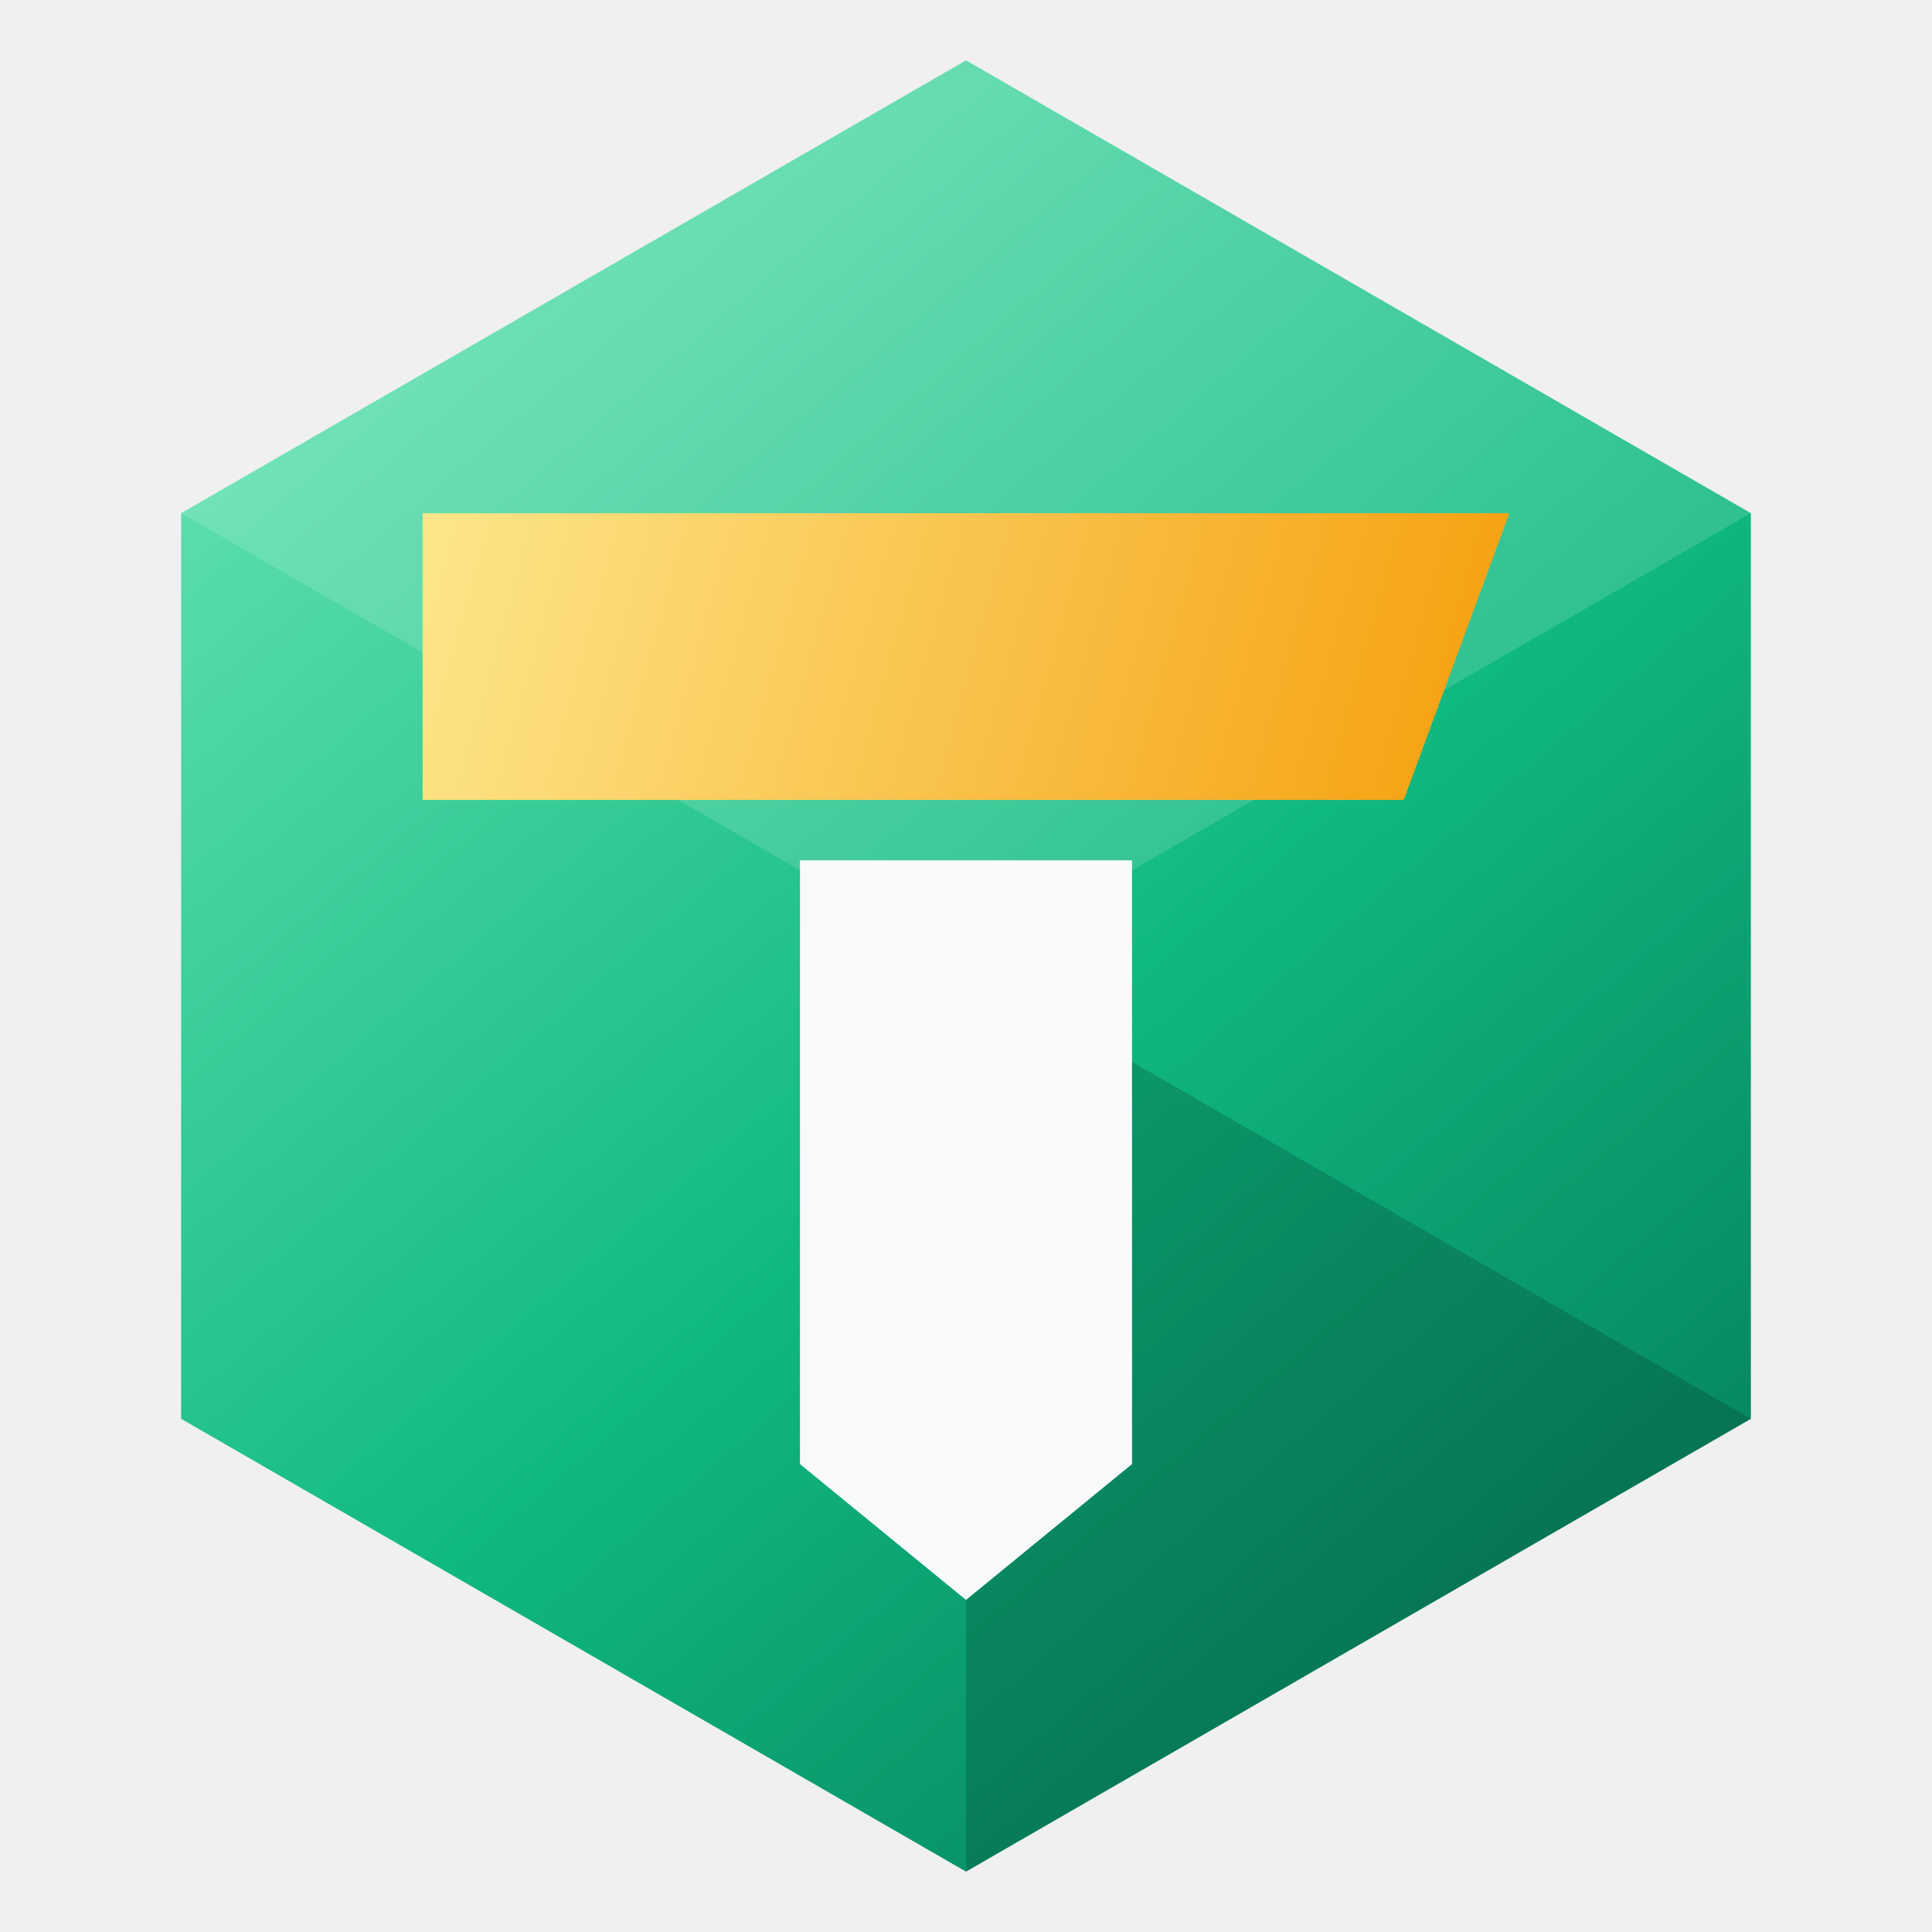
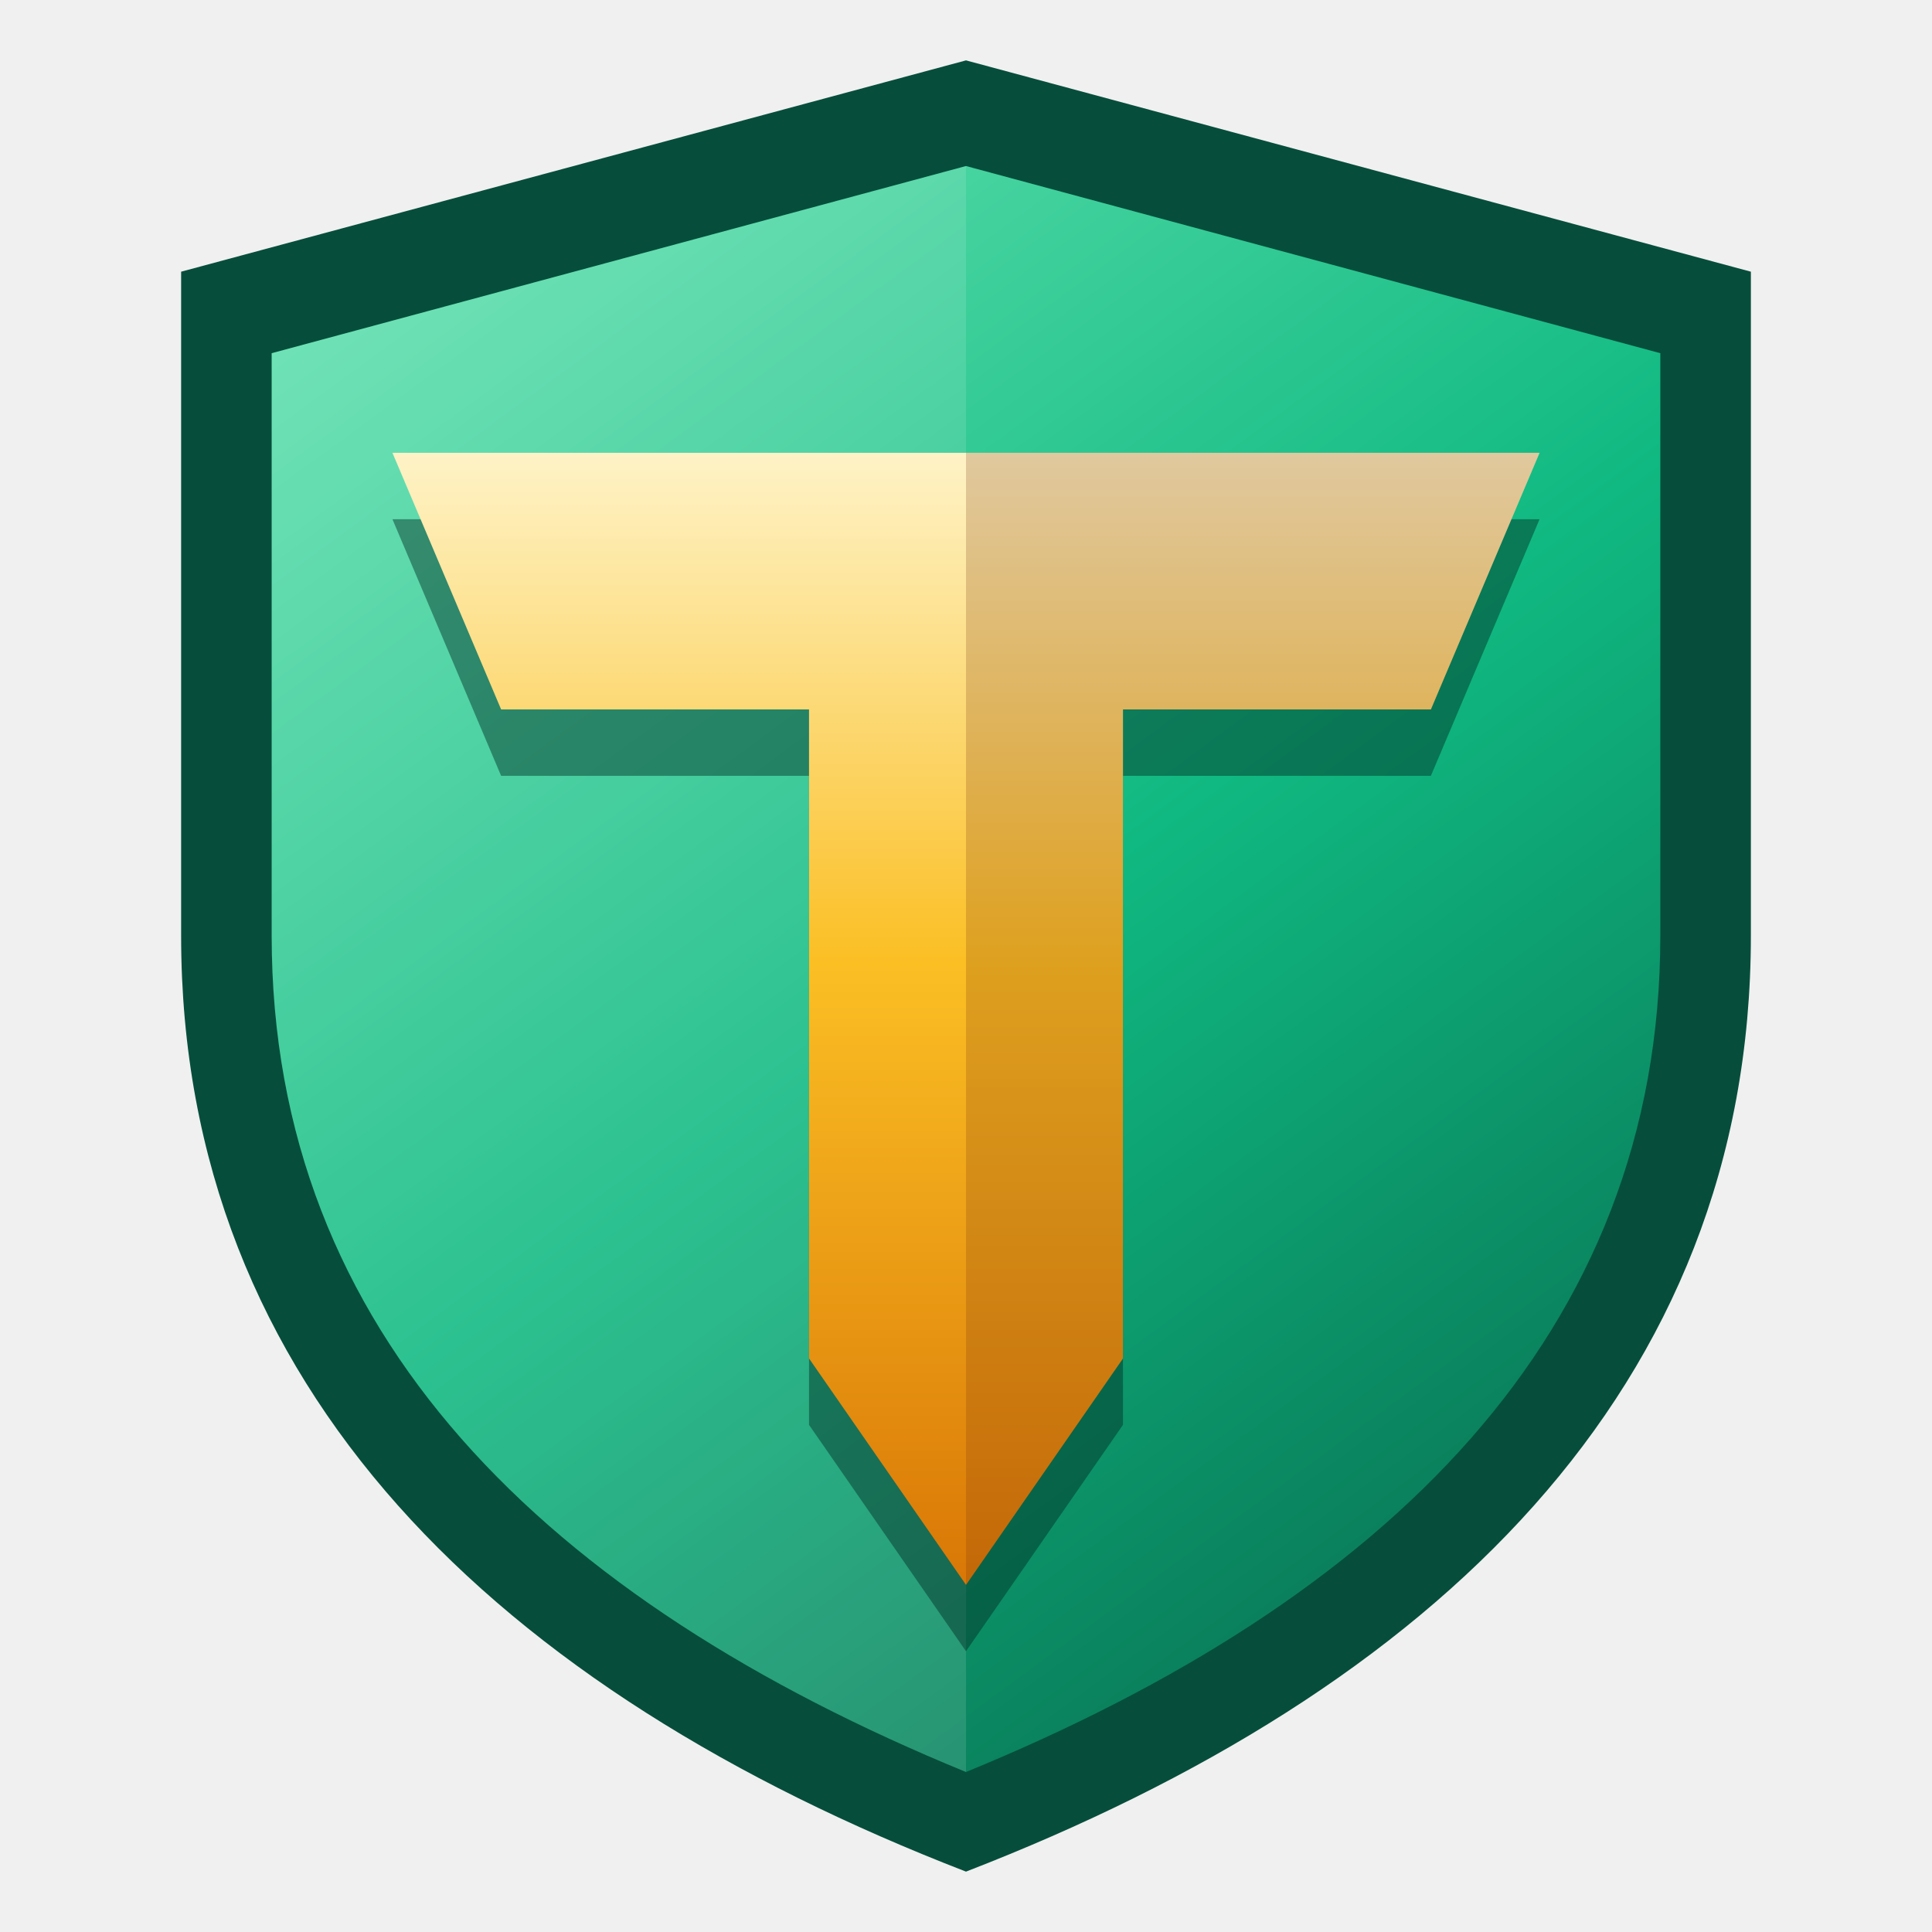
<svg xmlns="http://www.w3.org/2000/svg" viewBox="0 0 64 64">
  <defs>
-     <linearGradient id="e-g" x1="8" y1="4" x2="56" y2="60" gradientUnits="userSpaceOnUse">
+     <linearGradient id="e-g" x1="10" y1="2" x2="54" y2="62" gradientUnits="userSpaceOnUse">
      <stop offset="0" stop-color="#6ee7b7" />
-       <stop offset="0.55" stop-color="#10b981" />
-       <stop offset="1" stop-color="#047857" />
+       <stop offset="0.5" stop-color="#10b981" />
+       <stop offset="1" stop-color="#065f46" />
    </linearGradient>
-     <linearGradient id="e-a" x1="14" y1="17" x2="50" y2="27" gradientUnits="userSpaceOnUse">
-       <stop offset="0" stop-color="#fde68a" />
-       <stop offset="1" stop-color="#f59e0b" />
+     <linearGradient id="e-a" x1="32" y1="15" x2="32" y2="52.5" gradientUnits="userSpaceOnUse">
+       <stop offset="0" stop-color="#fef3c7" />
+       <stop offset="0.45" stop-color="#fbbf24" />
+       <stop offset="1" stop-color="#d97706" />
    </linearGradient>
  </defs>
-   <path d="M32 2 58 17v30L32 62 6 47V17Z" fill="url(#e-g)" />
-   <path d="M32 2 58 17 32 32 6 17Z" fill="#fff" fill-opacity=".14" />
-   <path d="M32 32 58 47 32 62Z" fill="#022c22" fill-opacity=".22" />
-   <path d="M14 17h36l-3.5 9.5H14Z" fill="url(#e-a)" />
-   <path d="M26.5 28.5h11v20L32 53l-5.5-4.5Z" fill="#f8fafc" />
+   <path d="M32 2 58 9v22c0 15-10.5 25-26 31C16.5 56 6 46 6 31V9Z" fill="#064e3b" />
+   <path d="M32 5.5 55 11.7V31c0 13.2-9.1 22-23 27.7C18.1 53 9 44.2 9 31V11.7Z" fill="url(#e-g)" />
+   <path d="M32 5.5 9 11.7V31c0 13.2 9.1 22 23 27.7Z" fill="#fff" fill-opacity=".12" />
+   <path d="M13 15h38l-3.6 8.5H37.2V45L32 52.5 26.8 45V23.5H16.6Z" fill="#022c22" fill-opacity=".45" transform="translate(0 2.2)" />
+   <path d="M13 15h38l-3.6 8.5H37.2V45L32 52.5 26.8 45V23.5H16.6Z" fill="url(#e-a)" />
+   <path d="M32 15h19l-3.6 8.5H37.2V45L32 52.5Z" fill="#78350f" fill-opacity=".22" />
</svg>
